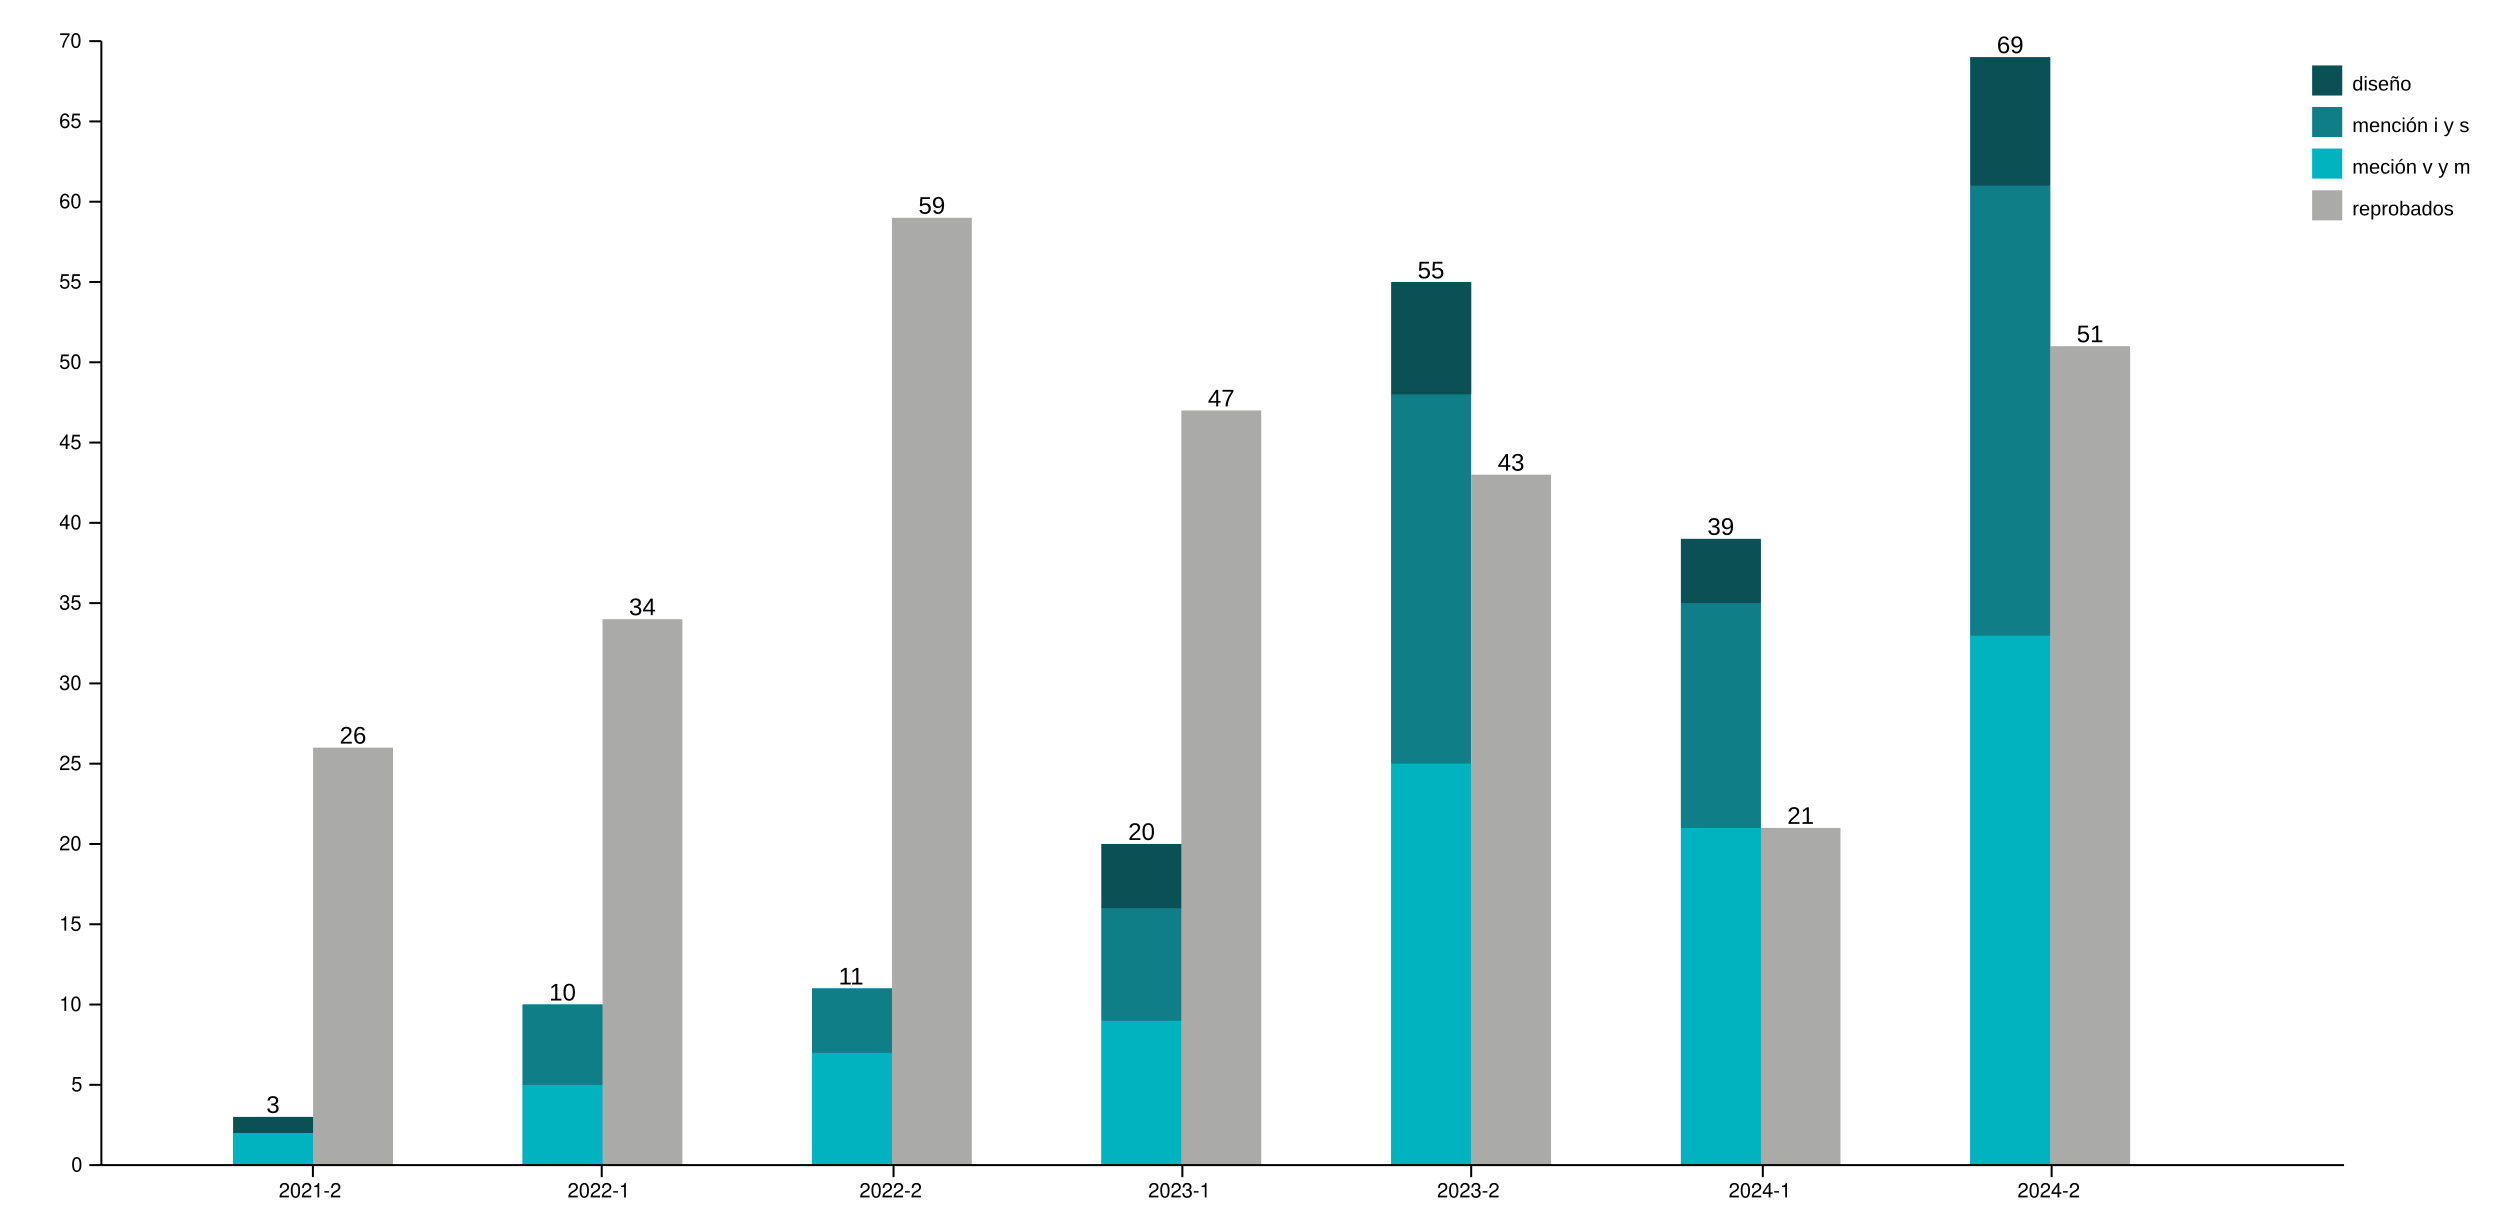
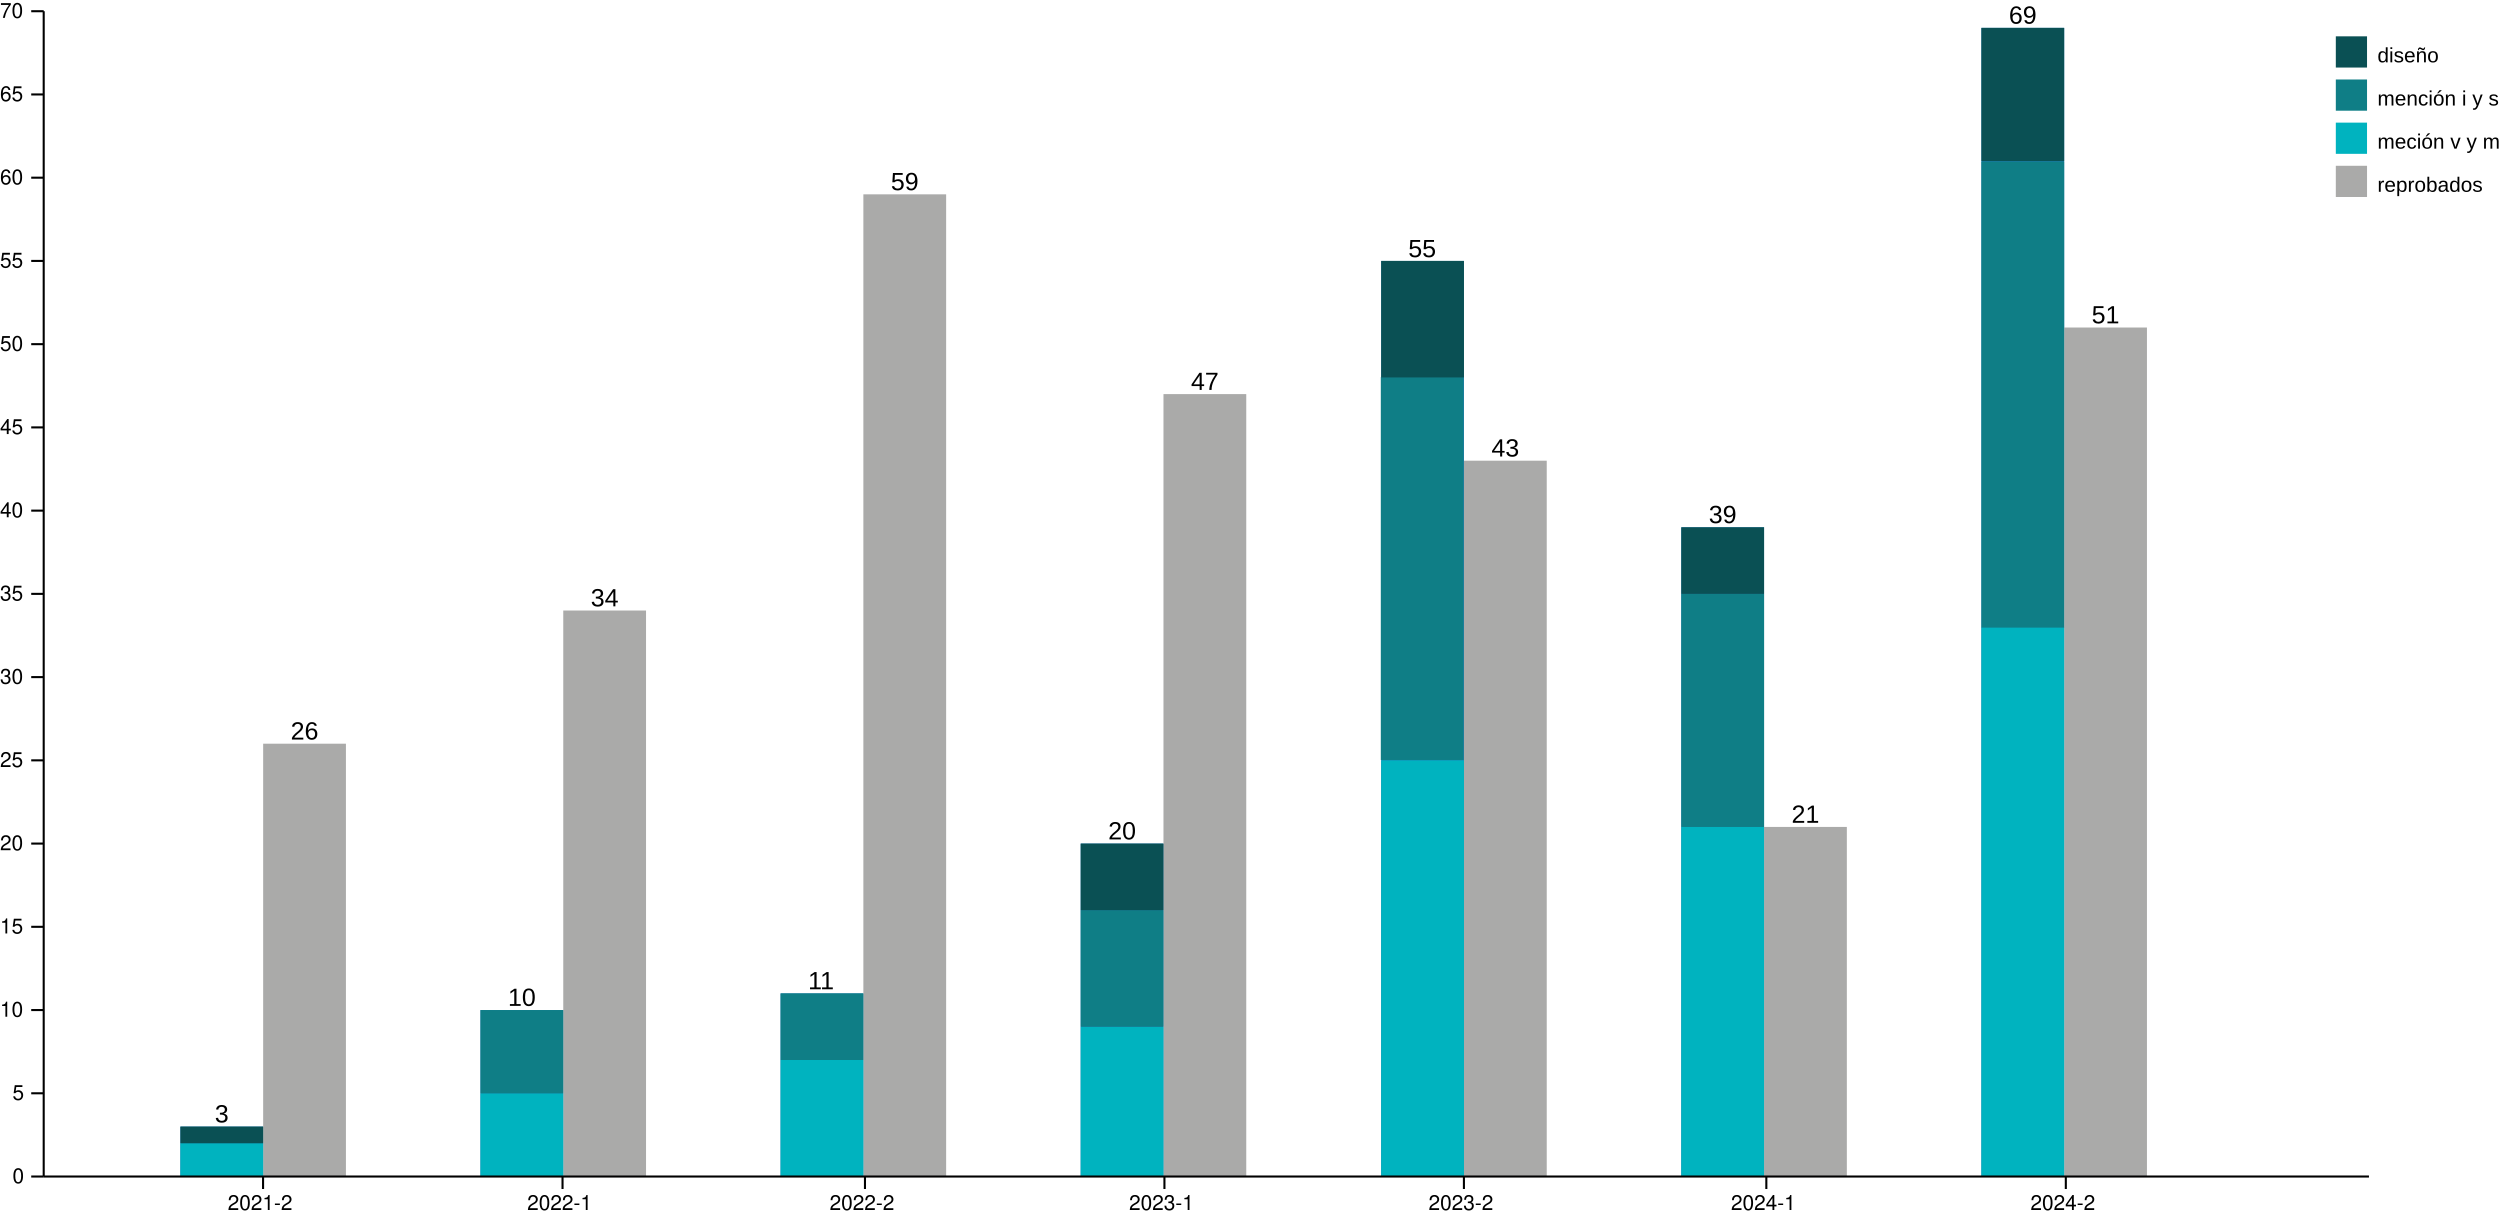
- <svg xmlns="http://www.w3.org/2000/svg" id="Capa_1" data-name="Capa 1" version="1.1" viewBox="0 0 1245.6 601">
+ <svg xmlns="http://www.w3.org/2000/svg" id="Capa_1" data-name="Capa 1" viewBox="0 0 1201.4 586.3">
  <defs>
    <style>
      .cls-1 {
        font-family: Helvetica, Helvetica;
      }

      .cls-1, .cls-2 {
        font-size: 10px;
      }

      .cls-1, .cls-2, .cls-3, .cls-4 {
        fill: #000;
      }

      .cls-1, .cls-2, .cls-3, .cls-4, .cls-5 {
        isolation: isolate;
      }

      .cls-2, .cls-3, .cls-4 {
        font-family: ArialMT, Arial;
      }

      .cls-6 {
        fill: #0a5054;
      }

      .cls-6, .cls-7, .cls-8, .cls-9, .cls-10 {
        stroke-width: 0px;
      }

      .cls-7 {
        fill: #aaaaa9;
      }

      .cls-3, .cls-4 {
        font-size: 12px;
      }

      .cls-8 {
        fill: #0f7e86;
      }

      .cls-9 {
        fill: #1f77b4;
      }

      .cls-11 {
        fill: none;
        stroke: #000;
      }

      .cls-4 {
-         letter-spacing: 0em;
+         letter-spacing: -.07em;
      }

      .cls-10 {
        fill: #00b3bf;
      }
    </style>
  </defs>
-   <rect id="undefined_-_aprueba" data-name="undefined - aprueba" class="cls-9" x="116.2" y="556.5" width="39.8" height="24" />
-   <rect id="undefined_-_reprueban" data-name="undefined - reprueban" class="cls-7" x="156" y="372.5" width="39.8" height="208" />
-   <rect id="undefined_-_meción_v_y_m" data-name="undefined - meción v y m" class="cls-10" x="116.2" y="564.5" width="39.8" height="16" />
-   <rect id="undefined_-_diseño" data-name="undefined - diseño" class="cls-6" x="116.2" y="556.5" width="39.8" height="8" />
-   <rect id="undefined_-_aprueba-2" data-name="undefined - aprueba-2" class="cls-9" x="260.4" y="500.5" width="39.8" height="80" />
-   <rect id="undefined_-_reprueban-2" data-name="undefined - reprueban-2" class="cls-7" x="300.2" y="308.5" width="39.8" height="272" />
-   <rect id="undefined_-_meción_v_y_m-2" data-name="undefined - meción v y m-2" class="cls-10" x="260.4" y="540.5" width="39.8" height="40" />
-   <rect id="undefined_-_mención_i_y_s" data-name="undefined - mención i y s" class="cls-8" x="260.4" y="500.5" width="39.8" height="40" />
-   <rect id="undefined_-_aprueba-3" data-name="undefined - aprueba-3" class="cls-9" x="404.6" y="492.5" width="39.8" height="88" />
-   <rect id="undefined_-_reprueban-3" data-name="undefined - reprueban-3" class="cls-7" x="444.4" y="108.5" width="39.8" height="472" />
-   <rect id="undefined_-_meción_v_y_m-3" data-name="undefined - meción v y m-3" class="cls-10" x="404.6" y="524.5" width="39.8" height="56" />
-   <rect id="undefined_-_mención_i_y_s-2" data-name="undefined - mención i y s-2" class="cls-8" x="404.6" y="492.5" width="39.8" height="32" />
-   <rect id="undefined_-_aprueba-4" data-name="undefined - aprueba-4" class="cls-9" x="548.8" y="420.5" width="39.8" height="160" />
-   <rect id="undefined_-_reprueban-4" data-name="undefined - reprueban-4" class="cls-7" x="588.6" y="204.5" width="39.8" height="376" />
-   <rect id="undefined_-_meción_v_y_m-4" data-name="undefined - meción v y m-4" class="cls-10" x="548.8" y="508.5" width="39.8" height="72" />
-   <rect id="undefined_-_mención_i_y_s-3" data-name="undefined - mención i y s-3" class="cls-8" x="548.8" y="452.5" width="39.8" height="56" />
-   <rect id="undefined_-_diseño-2" data-name="undefined - diseño-2" class="cls-6" x="548.8" y="420.5" width="39.8" height="32" />
-   <rect id="undefined_-_aprueba-5" data-name="undefined - aprueba-5" class="cls-9" x="693.2" y="140.5" width="39.8" height="440" />
-   <rect id="undefined_-_reprueban-5" data-name="undefined - reprueban-5" class="cls-7" x="733" y="236.5" width="39.8" height="344" />
-   <rect id="undefined_-_meción_v_y_m-5" data-name="undefined - meción v y m-5" class="cls-10" x="693.2" y="380.5" width="39.8" height="200" />
-   <rect id="undefined_-_mención_i_y_s-4" data-name="undefined - mención i y s-4" class="cls-8" x="693.1" y="196.3" width="39.8" height="184" />
-   <rect id="undefined_-_diseño-3" data-name="undefined - diseño-3" class="cls-6" x="693.2" y="140.5" width="39.8" height="56" />
-   <rect id="undefined_-_aprueba-6" data-name="undefined - aprueba-6" class="cls-9" x="837.5" y="268.5" width="39.8" height="312" />
-   <rect id="undefined_-_reprueban-6" data-name="undefined - reprueban-6" class="cls-7" x="877.2" y="412.5" width="39.8" height="168" />
-   <rect id="undefined_-_meción_v_y_m-6" data-name="undefined - meción v y m-6" class="cls-10" x="837.5" y="412.5" width="39.8" height="168" />
-   <rect id="undefined_-_mención_i_y_s-5" data-name="undefined - mención i y s-5" class="cls-8" x="837.5" y="300.5" width="39.8" height="112" />
-   <rect id="undefined_-_diseño-4" data-name="undefined - diseño-4" class="cls-6" x="837.5" y="268.5" width="39.8" height="32" />
-   <rect id="undefined_-_aprueba-7" data-name="undefined - aprueba-7" class="cls-9" x="981.7" y="28.5" width="39.8" height="552" />
-   <rect id="undefined_-_reprueban-7" data-name="undefined - reprueban-7" class="cls-7" x="1021.5" y="172.5" width="39.8" height="408" />
-   <rect id="undefined_-_meción_v_y_m-7" data-name="undefined - meción v y m-7" class="cls-10" x="981.7" y="316.5" width="39.8" height="264" />
-   <rect id="undefined_-_mención_i_y_s-6" data-name="undefined - mención i y s-6" class="cls-8" x="981.7" y="92.7" width="39.8" height="224" />
-   <rect id="undefined_-_diseño-5" data-name="undefined - diseño-5" class="cls-6" x="981.7" y="28.5" width="39.8" height="64" />
-   <path class="cls-11" d="M50.5,580.5h1117.4" />
-   <line class="cls-11" x1="155.9" y1="580.5" x2="155.9" y2="586.5" />
-   <g class="cls-5">
-     <text class="cls-1" transform="translate(138.9 596.6)">
+   <rect id="undefined_-_aprueba" data-name="undefined - aprueba" class="cls-9" x="86.69" y="541.39" width="39.78" height="24" />
+   <rect id="undefined_-_reprueban" data-name="undefined - reprueban" class="cls-7" x="126.46" y="357.39" width="39.78" height="208" />
+   <rect id="undefined_-_meción_v_y_m" data-name="undefined - meción v y m" class="cls-10" x="86.69" y="549.39" width="39.78" height="16" />
+   <rect id="undefined_-_diseño" data-name="undefined - diseño" class="cls-6" x="86.69" y="541.39" width="39.78" height="8" />
+   <rect id="undefined_-_aprueba-2" data-name="undefined - aprueba-2" class="cls-9" x="230.9" y="485.39" width="39.78" height="80" />
+   <rect id="undefined_-_reprueban-2" data-name="undefined - reprueban-2" class="cls-7" x="270.68" y="293.39" width="39.78" height="272" />
+   <rect id="undefined_-_meción_v_y_m-2" data-name="undefined - meción v y m-2" class="cls-10" x="230.9" y="525.39" width="39.78" height="40" />
+   <rect id="undefined_-_mención_i_y_s" data-name="undefined - mención i y s" class="cls-8" x="230.9" y="485.39" width="39.78" height="40" />
+   <rect id="undefined_-_aprueba-3" data-name="undefined - aprueba-3" class="cls-9" x="375.12" y="477.39" width="39.78" height="88" />
+   <rect id="undefined_-_reprueban-3" data-name="undefined - reprueban-3" class="cls-7" x="414.9" y="93.39" width="39.78" height="472" />
+   <rect id="undefined_-_meción_v_y_m-3" data-name="undefined - meción v y m-3" class="cls-10" x="375.12" y="509.39" width="39.78" height="56" />
+   <rect id="undefined_-_mención_i_y_s-2" data-name="undefined - mención i y s-2" class="cls-8" x="375.12" y="477.39" width="39.78" height="32" />
+   <rect id="undefined_-_aprueba-4" data-name="undefined - aprueba-4" class="cls-9" x="519.34" y="405.39" width="39.78" height="160" />
+   <rect id="undefined_-_reprueban-4" data-name="undefined - reprueban-4" class="cls-7" x="559.12" y="189.39" width="39.78" height="376" />
+   <rect id="undefined_-_meción_v_y_m-4" data-name="undefined - meción v y m-4" class="cls-10" x="519.34" y="493.39" width="39.78" height="72" />
+   <rect id="undefined_-_mención_i_y_s-3" data-name="undefined - mención i y s-3" class="cls-8" x="519.34" y="437.39" width="39.78" height="56" />
+   <rect id="undefined_-_diseño-2" data-name="undefined - diseño-2" class="cls-6" x="519.34" y="405.39" width="39.78" height="32" />
+   <rect id="undefined_-_aprueba-5" data-name="undefined - aprueba-5" class="cls-9" x="663.74" y="125.39" width="39.78" height="440" />
+   <rect id="undefined_-_reprueban-5" data-name="undefined - reprueban-5" class="cls-7" x="703.52" y="221.39" width="39.78" height="344" />
+   <rect id="undefined_-_meción_v_y_m-5" data-name="undefined - meción v y m-5" class="cls-10" x="663.74" y="365.39" width="39.78" height="200" />
+   <rect id="undefined_-_mención_i_y_s-4" data-name="undefined - mención i y s-4" class="cls-8" x="663.56" y="181.21" width="39.78" height="184" />
+   <rect id="undefined_-_diseño-3" data-name="undefined - diseño-3" class="cls-6" x="663.74" y="125.39" width="39.78" height="56" />
+   <rect id="undefined_-_aprueba-6" data-name="undefined - aprueba-6" class="cls-9" x="807.96" y="253.39" width="39.78" height="312" />
+   <rect id="undefined_-_reprueban-6" data-name="undefined - reprueban-6" class="cls-7" x="847.74" y="397.39" width="39.78" height="168" />
+   <rect id="undefined_-_meción_v_y_m-6" data-name="undefined - meción v y m-6" class="cls-10" x="807.96" y="397.39" width="39.78" height="168" />
+   <rect id="undefined_-_mención_i_y_s-5" data-name="undefined - mención i y s-5" class="cls-8" x="807.96" y="285.39" width="39.78" height="112" />
+   <rect id="undefined_-_diseño-4" data-name="undefined - diseño-4" class="cls-6" x="807.96" y="253.39" width="39.78" height="32" />
+   <rect id="undefined_-_aprueba-7" data-name="undefined - aprueba-7" class="cls-9" x="952.18" y="13.39" width="39.78" height="552" />
+   <rect id="undefined_-_reprueban-7" data-name="undefined - reprueban-7" class="cls-7" x="991.96" y="157.39" width="39.78" height="408" />
+   <rect id="undefined_-_meción_v_y_m-7" data-name="undefined - meción v y m-7" class="cls-10" x="952.18" y="301.39" width="39.78" height="264" />
+   <rect id="undefined_-_mención_i_y_s-6" data-name="undefined - mención i y s-6" class="cls-8" x="952.18" y="77.59" width="39.78" height="224" />
+   <rect id="undefined_-_diseño-5" data-name="undefined - diseño-5" class="cls-6" x="952.18" y="13.39" width="39.78" height="64" />
+   <path class="cls-11" d="M21,565.39h1117.43" />
+   <line class="cls-11" x1="126.42" y1="565.39" x2="126.42" y2="571.39" />
+   <g class="cls-5">
+     <text class="cls-1" transform="translate(109.42 581.49)">
      <tspan x="0" y="0">2021-2</tspan>
    </text>
  </g>
-   <line class="cls-11" x1="299.8" y1="580.5" x2="299.8" y2="586.5" />
-   <g class="cls-5">
-     <text class="cls-1" transform="translate(282.8 596.6)">
+   <line class="cls-11" x1="270.33" y1="565.39" x2="270.33" y2="571.39" />
+   <g class="cls-5">
+     <text class="cls-1" transform="translate(253.34 581.49)">
      <tspan x="0" y="0">2022-1</tspan>
    </text>
  </g>
-   <line class="cls-11" x1="445.2" y1="580.5" x2="445.2" y2="586.5" />
-   <g class="cls-5">
-     <text class="cls-1" transform="translate(428.2 596.6)">
+   <line class="cls-11" x1="415.67" y1="565.39" x2="415.67" y2="571.39" />
+   <g class="cls-5">
+     <text class="cls-1" transform="translate(398.67 581.49)">
      <tspan x="0" y="0">2022-2</tspan>
    </text>
  </g>
-   <line class="cls-11" x1="589.1" y1="580.5" x2="589.1" y2="586.5" />
-   <g class="cls-5">
-     <text class="cls-1" transform="translate(572.1 596.6)">
+   <line class="cls-11" x1="559.58" y1="565.39" x2="559.58" y2="571.39" />
+   <g class="cls-5">
+     <text class="cls-1" transform="translate(542.58 581.49)">
      <tspan x="0" y="0">2023-1</tspan>
    </text>
  </g>
-   <line class="cls-11" x1="733" y1="580.5" x2="733" y2="586.5" />
-   <g class="cls-5">
-     <text class="cls-1" transform="translate(716 596.6)">
+   <line class="cls-11" x1="703.5" y1="565.39" x2="703.5" y2="571.39" />
+   <g class="cls-5">
+     <text class="cls-1" transform="translate(686.5 581.49)">
      <tspan x="0" y="0">2023-2</tspan>
    </text>
  </g>
-   <line class="cls-11" x1="878.3" y1="580.5" x2="878.3" y2="586.5" />
-   <g class="cls-5">
-     <text class="cls-1" transform="translate(861.3 596.6)">
+   <line class="cls-11" x1="848.83" y1="565.39" x2="848.83" y2="571.39" />
+   <g class="cls-5">
+     <text class="cls-1" transform="translate(831.83 581.49)">
      <tspan x="0" y="0">2024-1</tspan>
    </text>
  </g>
-   <line class="cls-11" x1="1022.2" y1="580.5" x2="1022.2" y2="586.5" />
-   <g class="cls-5">
-     <text class="cls-1" transform="translate(1005.2 596.6)">
+   <line class="cls-11" x1="992.75" y1="565.39" x2="992.75" y2="571.39" />
+   <g class="cls-5">
+     <text class="cls-1" transform="translate(975.75 581.49)">
      <tspan x="0" y="0">2024-2</tspan>
    </text>
  </g>
  <g id="yAxis">
-     <path class="cls-11" d="M50.5,580.5V20.5" />
-     <line class="cls-11" x1="50.5" y1="580.5" x2="44.5" y2="580.5" />
-     <g class="cls-5">
-       <text class="cls-1" transform="translate(35.5 583.7)">
+     <path class="cls-11" d="M21,565.39V5.39" />
+     <line class="cls-11" x1="21" y1="565.39" x2="15" y2="565.39" />
+     <g class="cls-5">
+       <text class="cls-1" transform="translate(6 568.59)">
        <tspan x="0" y="0">0</tspan>
      </text>
    </g>
-     <line class="cls-11" x1="50.5" y1="540.5" x2="44.5" y2="540.5" />
-     <g class="cls-5">
-       <text class="cls-1" transform="translate(35.5 543.7)">
+     <line class="cls-11" x1="21" y1="525.39" x2="15" y2="525.39" />
+     <g class="cls-5">
+       <text class="cls-1" transform="translate(6 528.59)">
        <tspan x="0" y="0">5</tspan>
      </text>
    </g>
-     <line class="cls-11" x1="50.5" y1="500.5" x2="44.5" y2="500.5" />
-     <g class="cls-5">
-       <text class="cls-1" transform="translate(29.5 503.7)">
+     <line class="cls-11" x1="21" y1="485.39" x2="15" y2="485.39" />
+     <g class="cls-5">
+       <text class="cls-1" transform="translate(0 488.59)">
        <tspan x="0" y="0">10</tspan>
      </text>
    </g>
-     <line class="cls-11" x1="50.5" y1="460.5" x2="44.5" y2="460.5" />
-     <g class="cls-5">
-       <text class="cls-1" transform="translate(29.5 463.7)">
+     <line class="cls-11" x1="21" y1="445.39" x2="15" y2="445.39" />
+     <g class="cls-5">
+       <text class="cls-1" transform="translate(0 448.59)">
        <tspan x="0" y="0">15</tspan>
      </text>
    </g>
-     <line class="cls-11" x1="50.5" y1="420.5" x2="44.5" y2="420.5" />
-     <g class="cls-5">
-       <text class="cls-1" transform="translate(29.5 423.7)">
+     <line class="cls-11" x1="21" y1="405.39" x2="15" y2="405.39" />
+     <g class="cls-5">
+       <text class="cls-1" transform="translate(0 408.59)">
        <tspan x="0" y="0">20</tspan>
      </text>
    </g>
-     <line class="cls-11" x1="50.5" y1="380.5" x2="44.5" y2="380.5" />
-     <g class="cls-5">
-       <text class="cls-1" transform="translate(29.5 383.7)">
+     <line class="cls-11" x1="21" y1="365.39" x2="15" y2="365.39" />
+     <g class="cls-5">
+       <text class="cls-1" transform="translate(0 368.59)">
        <tspan x="0" y="0">25</tspan>
      </text>
    </g>
-     <line class="cls-11" x1="50.5" y1="340.5" x2="44.5" y2="340.5" />
-     <g class="cls-5">
-       <text class="cls-1" transform="translate(29.5 343.7)">
+     <line class="cls-11" x1="21" y1="325.39" x2="15" y2="325.39" />
+     <g class="cls-5">
+       <text class="cls-1" transform="translate(0 328.59)">
        <tspan x="0" y="0">30</tspan>
      </text>
    </g>
-     <line class="cls-11" x1="50.5" y1="300.5" x2="44.5" y2="300.5" />
-     <g class="cls-5">
-       <text class="cls-1" transform="translate(29.5 303.7)">
+     <line class="cls-11" x1="21" y1="285.39" x2="15" y2="285.39" />
+     <g class="cls-5">
+       <text class="cls-1" transform="translate(0 288.59)">
        <tspan x="0" y="0">35</tspan>
      </text>
    </g>
-     <line class="cls-11" x1="50.5" y1="260.5" x2="44.5" y2="260.5" />
-     <g class="cls-5">
-       <text class="cls-1" transform="translate(29.5 263.7)">
+     <line class="cls-11" x1="21" y1="245.39" x2="15" y2="245.39" />
+     <g class="cls-5">
+       <text class="cls-1" transform="translate(0 248.59)">
        <tspan x="0" y="0">40</tspan>
      </text>
    </g>
-     <line class="cls-11" x1="50.5" y1="220.5" x2="44.5" y2="220.5" />
-     <g class="cls-5">
-       <text class="cls-1" transform="translate(29.5 223.7)">
+     <line class="cls-11" x1="21" y1="205.39" x2="15" y2="205.39" />
+     <g class="cls-5">
+       <text class="cls-1" transform="translate(0 208.59)">
        <tspan x="0" y="0">45</tspan>
      </text>
    </g>
-     <line class="cls-11" x1="50.5" y1="180.5" x2="44.5" y2="180.5" />
-     <g class="cls-5">
-       <text class="cls-1" transform="translate(29.5 183.7)">
+     <line class="cls-11" x1="21" y1="165.39" x2="15" y2="165.39" />
+     <g class="cls-5">
+       <text class="cls-1" transform="translate(0 168.59)">
        <tspan x="0" y="0">50</tspan>
      </text>
    </g>
-     <line class="cls-11" x1="50.5" y1="140.5" x2="44.5" y2="140.5" />
-     <g class="cls-5">
-       <text class="cls-1" transform="translate(29.5 143.7)">
+     <line class="cls-11" x1="21" y1="125.39" x2="15" y2="125.39" />
+     <g class="cls-5">
+       <text class="cls-1" transform="translate(0 128.59)">
        <tspan x="0" y="0">55</tspan>
      </text>
    </g>
-     <line class="cls-11" x1="50.5" y1="100.5" x2="44.5" y2="100.5" />
-     <g class="cls-5">
-       <text class="cls-1" transform="translate(29.5 103.7)">
+     <line class="cls-11" x1="21" y1="85.39" x2="15" y2="85.39" />
+     <g class="cls-5">
+       <text class="cls-1" transform="translate(0 88.59)">
        <tspan x="0" y="0">60</tspan>
      </text>
    </g>
-     <line class="cls-11" x1="50.5" y1="60.5" x2="44.5" y2="60.5" />
-     <g class="cls-5">
-       <text class="cls-1" transform="translate(29.5 63.7)">
+     <line class="cls-11" x1="21" y1="45.39" x2="15" y2="45.39" />
+     <g class="cls-5">
+       <text class="cls-1" transform="translate(0 48.59)">
        <tspan x="0" y="0">65</tspan>
      </text>
    </g>
-     <line class="cls-11" x1="50.5" y1="20.5" x2="44.5" y2="20.5" />
-     <g class="cls-5">
-       <text class="cls-1" transform="translate(29.5 23.7)">
+     <line class="cls-11" x1="21" y1="5.39" x2="15" y2="5.39" />
+     <g class="cls-5">
+       <text class="cls-1" transform="translate(0 8.59)">
        <tspan x="0" y="0">70</tspan>
      </text>
    </g>
  </g>
-   <rect class="cls-6" x="1152" y="32.6" width="15" height="15" />
-   <g class="cls-5">
-     <g class="cls-5">
-       <text class="cls-2" transform="translate(1172 45.1)">
+   <rect class="cls-6" x="1122.5" y="17.46" width="15" height="15" />
+   <g class="cls-5">
+     <g class="cls-5">
+       <text class="cls-2" transform="translate(1142.5 29.96)">
        <tspan x="0" y="0">diseño</tspan>
      </text>
    </g>
  </g>
-   <rect class="cls-10" x="1152" y="74" width="15" height="15" />
-   <g class="cls-5">
-     <g class="cls-5">
-       <text class="cls-2" transform="translate(1172 86.5)">
+   <rect class="cls-10" x="1122.5" y="58.93" width="15" height="15" />
+   <g class="cls-5">
+     <g class="cls-5">
+       <text class="cls-2" transform="translate(1142.5 71.43)">
        <tspan x="0" y="0">meción v y m</tspan>
      </text>
    </g>
  </g>
-   <rect class="cls-8" x="1152" y="53.3" width="15" height="15" />
-   <g class="cls-5">
-     <g class="cls-5">
-       <text class="cls-2" transform="translate(1172 65.8)">
+   <rect class="cls-8" x="1122.5" y="38.2" width="15" height="15" />
+   <g class="cls-5">
+     <g class="cls-5">
+       <text class="cls-2" transform="translate(1142.5 50.7)">
        <tspan x="0" y="0">mención i y s</tspan>
      </text>
    </g>
  </g>
-   <rect class="cls-7" x="1152" y="94.8" width="15" height="15" />
-   <g class="cls-5">
-     <g class="cls-5">
-       <text class="cls-2" transform="translate(1172 107.3)">
+   <rect class="cls-7" x="1122.5" y="79.67" width="15" height="15" />
+   <g class="cls-5">
+     <g class="cls-5">
+       <text class="cls-2" transform="translate(1142.5 92.17)">
        <tspan x="0" y="0">reprobados</tspan>
      </text>
    </g>
  </g>
  <g class="cls-5">
-     <text class="cls-3" transform="translate(132.7 554.5)">
+     <text class="cls-3" transform="translate(103.24 539.39)">
      <tspan x="0" y="0">3</tspan>
    </text>
  </g>
  <g class="cls-5">
-     <text class="cls-3" transform="translate(169.2 370.5)">
+     <text class="cls-3" transform="translate(139.68 355.39)">
      <tspan x="0" y="0">26</tspan>
    </text>
  </g>
  <g class="cls-5">
-     <text class="cls-3" transform="translate(273.6 498.5)">
+     <text class="cls-3" transform="translate(244.12 483.39)">
      <tspan x="0" y="0">10</tspan>
    </text>
  </g>
  <g class="cls-5">
-     <text class="cls-3" transform="translate(313.4 306.5)">
+     <text class="cls-3" transform="translate(283.9 291.39)">
      <tspan x="0" y="0">34</tspan>
    </text>
  </g>
  <g class="cls-5">
-     <text class="cls-4" transform="translate(417.8 490.5)">
+     <text class="cls-4" transform="translate(388.34 475.39)">
      <tspan x="0" y="0">1</tspan>
    </text>
-     <text class="cls-3" transform="translate(423.6 490.5)">
+     <text class="cls-3" transform="translate(394.12 475.39)">
      <tspan x="0" y="0">1</tspan>
    </text>
  </g>
  <g class="cls-5">
-     <text class="cls-3" transform="translate(457.6 106.5)">
+     <text class="cls-3" transform="translate(428.11 91.39)">
      <tspan x="0" y="0">59</tspan>
    </text>
  </g>
  <g class="cls-5">
-     <text class="cls-3" transform="translate(562.1 418.5)">
+     <text class="cls-3" transform="translate(532.56 403.39)">
      <tspan x="0" y="0">20</tspan>
    </text>
  </g>
  <g class="cls-5">
-     <text class="cls-3" transform="translate(601.8 202.5)">
+     <text class="cls-3" transform="translate(572.33 187.39)">
      <tspan x="0" y="0">47</tspan>
    </text>
  </g>
  <g class="cls-5">
-     <text class="cls-3" transform="translate(706.3 138.7)">
+     <text class="cls-3" transform="translate(676.77 123.58)">
      <tspan x="0" y="0">55</tspan>
    </text>
  </g>
  <g class="cls-5">
-     <text class="cls-3" transform="translate(746.2 234.5)">
+     <text class="cls-3" transform="translate(716.73 219.39)">
      <tspan x="0" y="0">43</tspan>
    </text>
  </g>
  <g class="cls-5">
-     <text class="cls-3" transform="translate(850.7 266.5)">
+     <text class="cls-3" transform="translate(821.18 251.39)">
      <tspan x="0" y="0">39</tspan>
    </text>
  </g>
  <g class="cls-5">
-     <text class="cls-3" transform="translate(890.5 410.5)">
+     <text class="cls-3" transform="translate(860.95 395.39)">
      <tspan x="0" y="0">21</tspan>
    </text>
  </g>
  <g class="cls-5">
-     <text class="cls-3" transform="translate(994.9 26.5)">
+     <text class="cls-3" transform="translate(965.39 11.39)">
      <tspan x="0" y="0">69</tspan>
    </text>
  </g>
  <g class="cls-5">
-     <text class="cls-3" transform="translate(1034.7 170.5)">
+     <text class="cls-3" transform="translate(1005.17 155.39)">
      <tspan x="0" y="0">51</tspan>
    </text>
  </g>
</svg>
